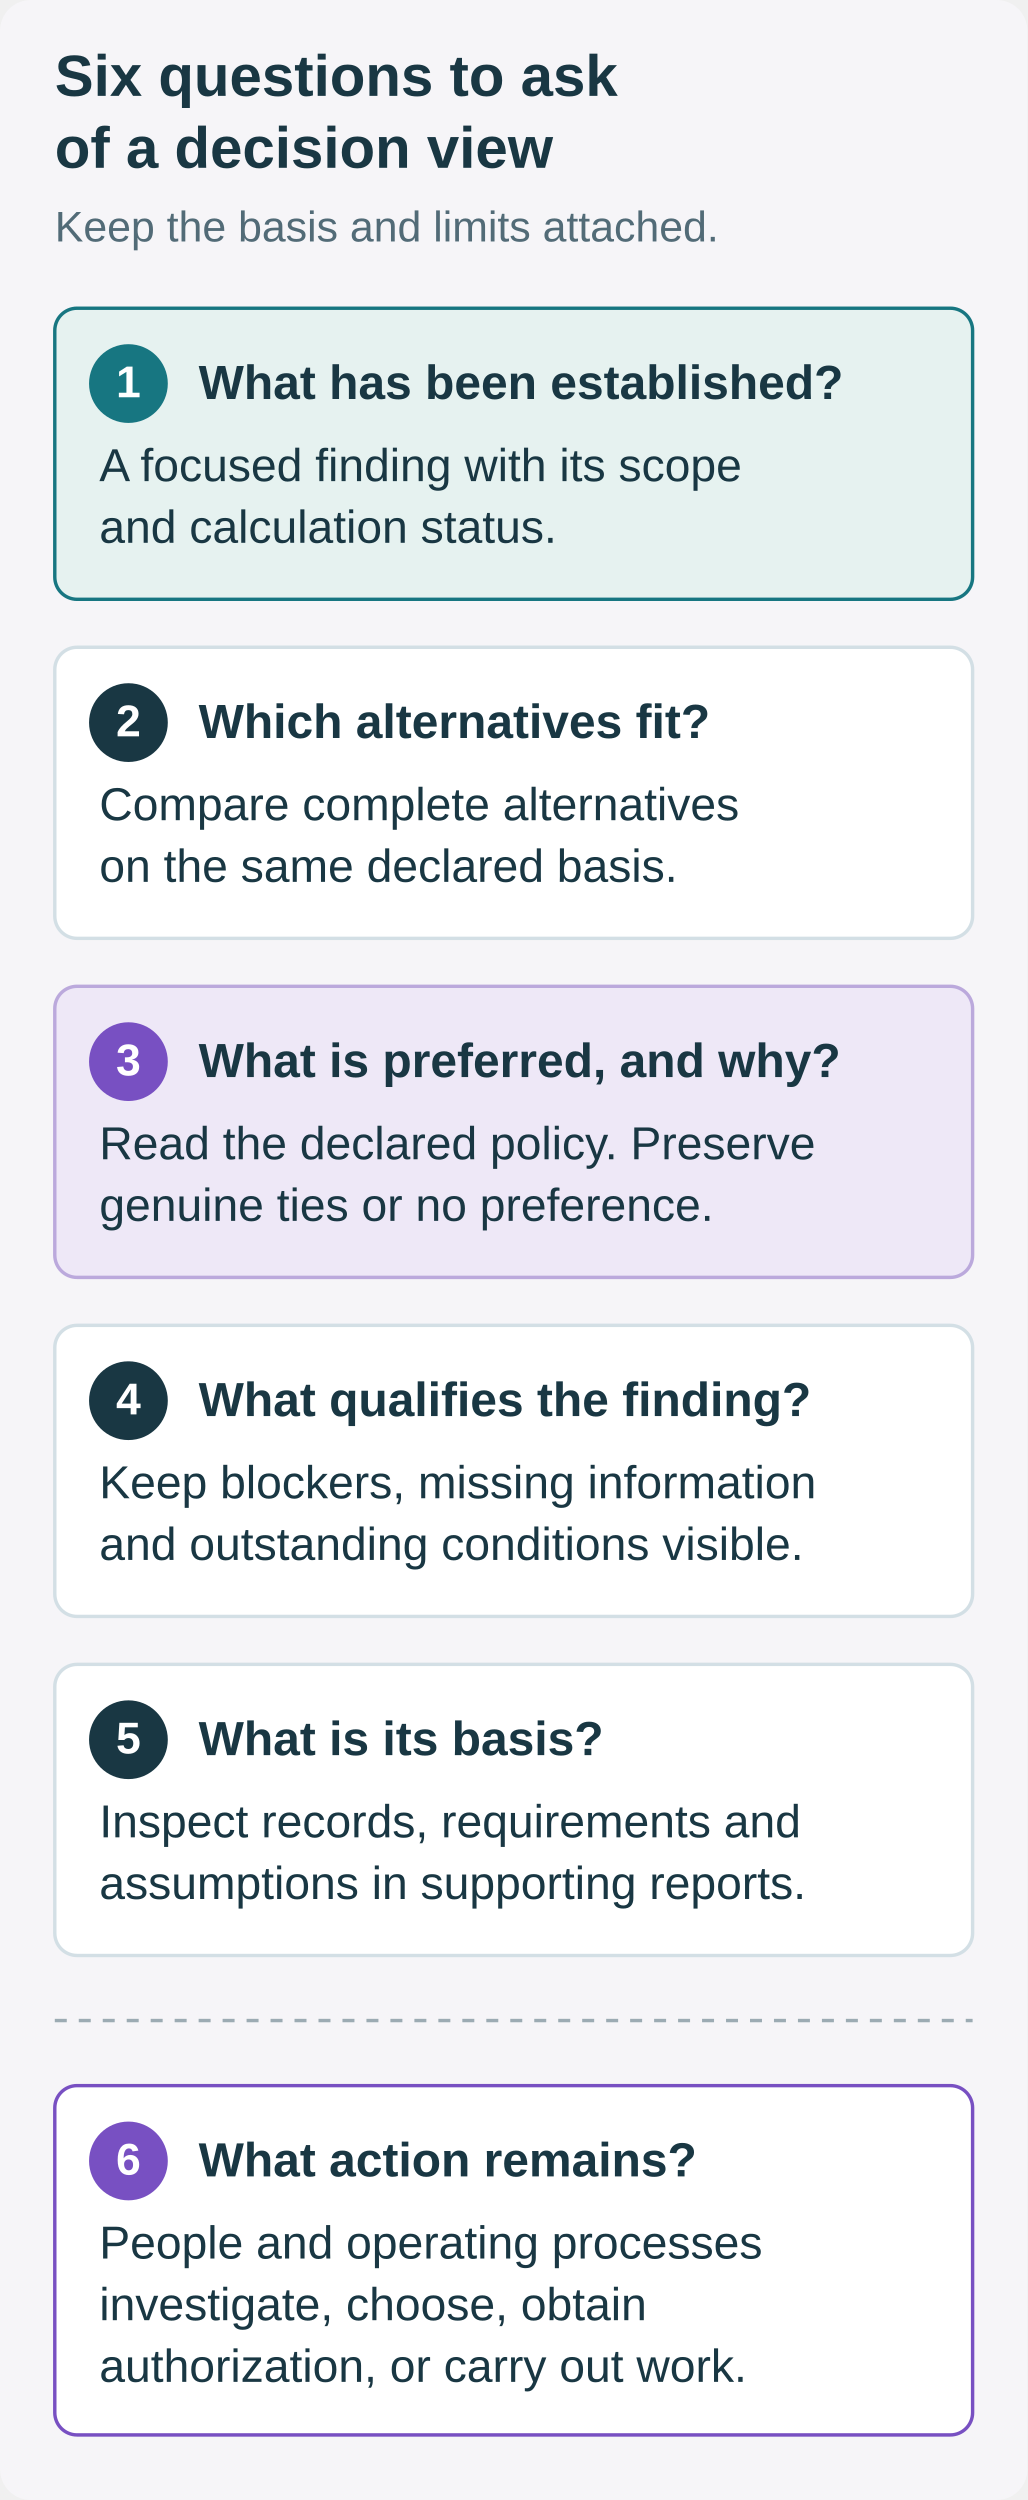
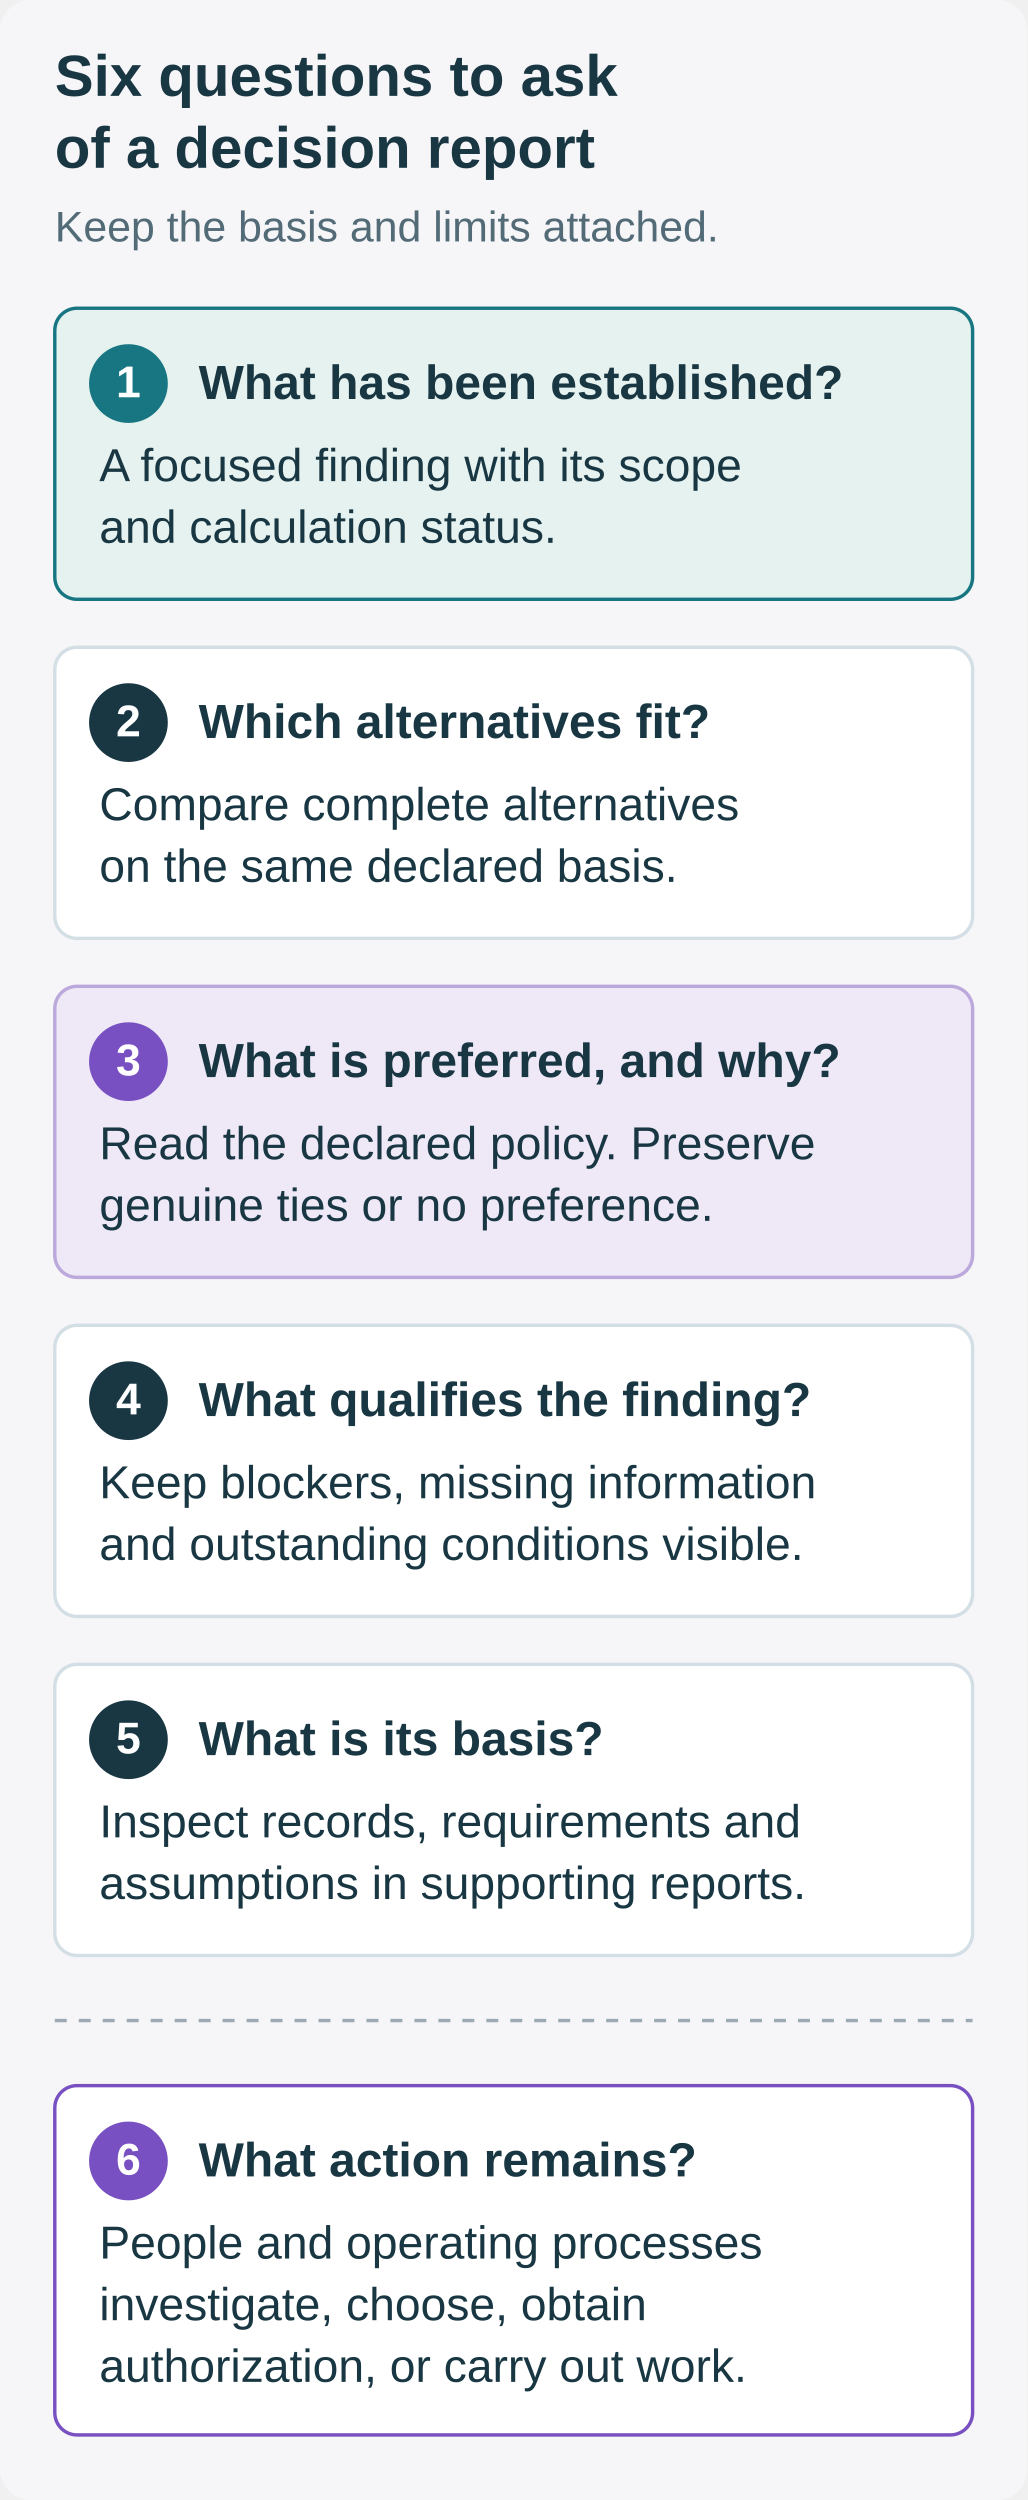
<svg xmlns="http://www.w3.org/2000/svg" width="600" height="1460" viewBox="0 0 600 1460" role="img" aria-labelledby="reading-decision-mobile-title reading-decision-mobile-desc">
  <rect width="600" height="1460" rx="18" fill="#f6f5f8" />
  <g font-family="Arial, Helvetica, sans-serif" fill="#193743">
    <text x="32" y="56" font-size="34" font-weight="700">Six questions to ask</text>
-     <text x="32" y="98" font-size="34" font-weight="700">of a decision view</text>
+     <text x="32" y="98" font-size="34" font-weight="700">of a decision report</text>
    <text x="32" y="141" font-size="25" fill="#526b77">Keep the basis and limits attached.</text>
  </g>
  <rect x="32" y="180" width="536" height="170" rx="13" fill="#e6f2f0" stroke="#177681" stroke-width="2" />
  <circle cx="75" cy="224" r="23" fill="#177681" />
  <text x="75" y="232" text-anchor="middle" font-family="Arial, Helvetica, sans-serif" font-size="26" font-weight="700" fill="#fff">1</text>
  <g font-family="Arial, Helvetica, sans-serif" fill="#193743">
    <text x="116" y="233" font-size="28" font-weight="700">What has been established?</text>
    <text x="58" y="281" font-size="27">A focused finding with its scope</text>
    <text x="58" y="317" font-size="27">and calculation status.</text>
  </g>
  <rect x="32" y="378" width="536" height="170" rx="13" fill="#fff" stroke="#d3dfe5" stroke-width="2" />
  <circle cx="75" cy="422" r="23" fill="#193743" />
  <text x="75" y="430" text-anchor="middle" font-family="Arial, Helvetica, sans-serif" font-size="26" font-weight="700" fill="#fff">2</text>
  <g font-family="Arial, Helvetica, sans-serif" fill="#193743">
    <text x="116" y="431" font-size="28" font-weight="700">Which alternatives fit?</text>
    <text x="58" y="479" font-size="27">Compare complete alternatives</text>
    <text x="58" y="515" font-size="27">on the same declared basis.</text>
  </g>
  <rect x="32" y="576" width="536" height="170" rx="13" fill="#eee8f7" stroke="#bba9dc" stroke-width="2" />
  <circle cx="75" cy="620" r="23" fill="#7850c2" />
  <text x="75" y="628" text-anchor="middle" font-family="Arial, Helvetica, sans-serif" font-size="26" font-weight="700" fill="#fff">3</text>
  <g font-family="Arial, Helvetica, sans-serif" fill="#193743">
    <text x="116" y="629" font-size="28" font-weight="700">What is preferred, and why?</text>
    <text x="58" y="677" font-size="27">Read the declared policy. Preserve</text>
    <text x="58" y="713" font-size="27">genuine ties or no preference.</text>
  </g>
  <rect x="32" y="774" width="536" height="170" rx="13" fill="#fff" stroke="#d3dfe5" stroke-width="2" />
  <circle cx="75" cy="818" r="23" fill="#193743" />
  <text x="75" y="826" text-anchor="middle" font-family="Arial, Helvetica, sans-serif" font-size="26" font-weight="700" fill="#fff">4</text>
  <g font-family="Arial, Helvetica, sans-serif" fill="#193743">
    <text x="116" y="827" font-size="28" font-weight="700">What qualifies the finding?</text>
    <text x="58" y="875" font-size="27">Keep blockers, missing information</text>
    <text x="58" y="911" font-size="27">and outstanding conditions visible.</text>
  </g>
  <rect x="32" y="972" width="536" height="170" rx="13" fill="#fff" stroke="#d3dfe5" stroke-width="2" />
  <circle cx="75" cy="1016" r="23" fill="#193743" />
  <text x="75" y="1024" text-anchor="middle" font-family="Arial, Helvetica, sans-serif" font-size="26" font-weight="700" fill="#fff">5</text>
  <g font-family="Arial, Helvetica, sans-serif" fill="#193743">
    <text x="116" y="1025" font-size="28" font-weight="700">What is its basis?</text>
    <text x="58" y="1073" font-size="27">Inspect records, requirements and</text>
    <text x="58" y="1109" font-size="27">assumptions in supporting reports.</text>
  </g>
  <path d="M32 1180h536" fill="none" stroke="#9cabb3" stroke-width="2" stroke-dasharray="7 7" />
  <rect x="32" y="1218" width="536" height="204" rx="13" fill="#fff" stroke="#7850c2" stroke-width="2" />
  <circle cx="75" cy="1262" r="23" fill="#7850c2" />
  <text x="75" y="1270" text-anchor="middle" font-family="Arial, Helvetica, sans-serif" font-size="26" font-weight="700" fill="#fff">6</text>
  <g font-family="Arial, Helvetica, sans-serif" fill="#193743">
    <text x="116" y="1271" font-size="28" font-weight="700">What action remains?</text>
    <text x="58" y="1319" font-size="27">People and operating processes</text>
    <text x="58" y="1355" font-size="27">investigate, choose, obtain</text>
    <text x="58" y="1391" font-size="27">authorization, or carry out work.</text>
  </g>
</svg>
